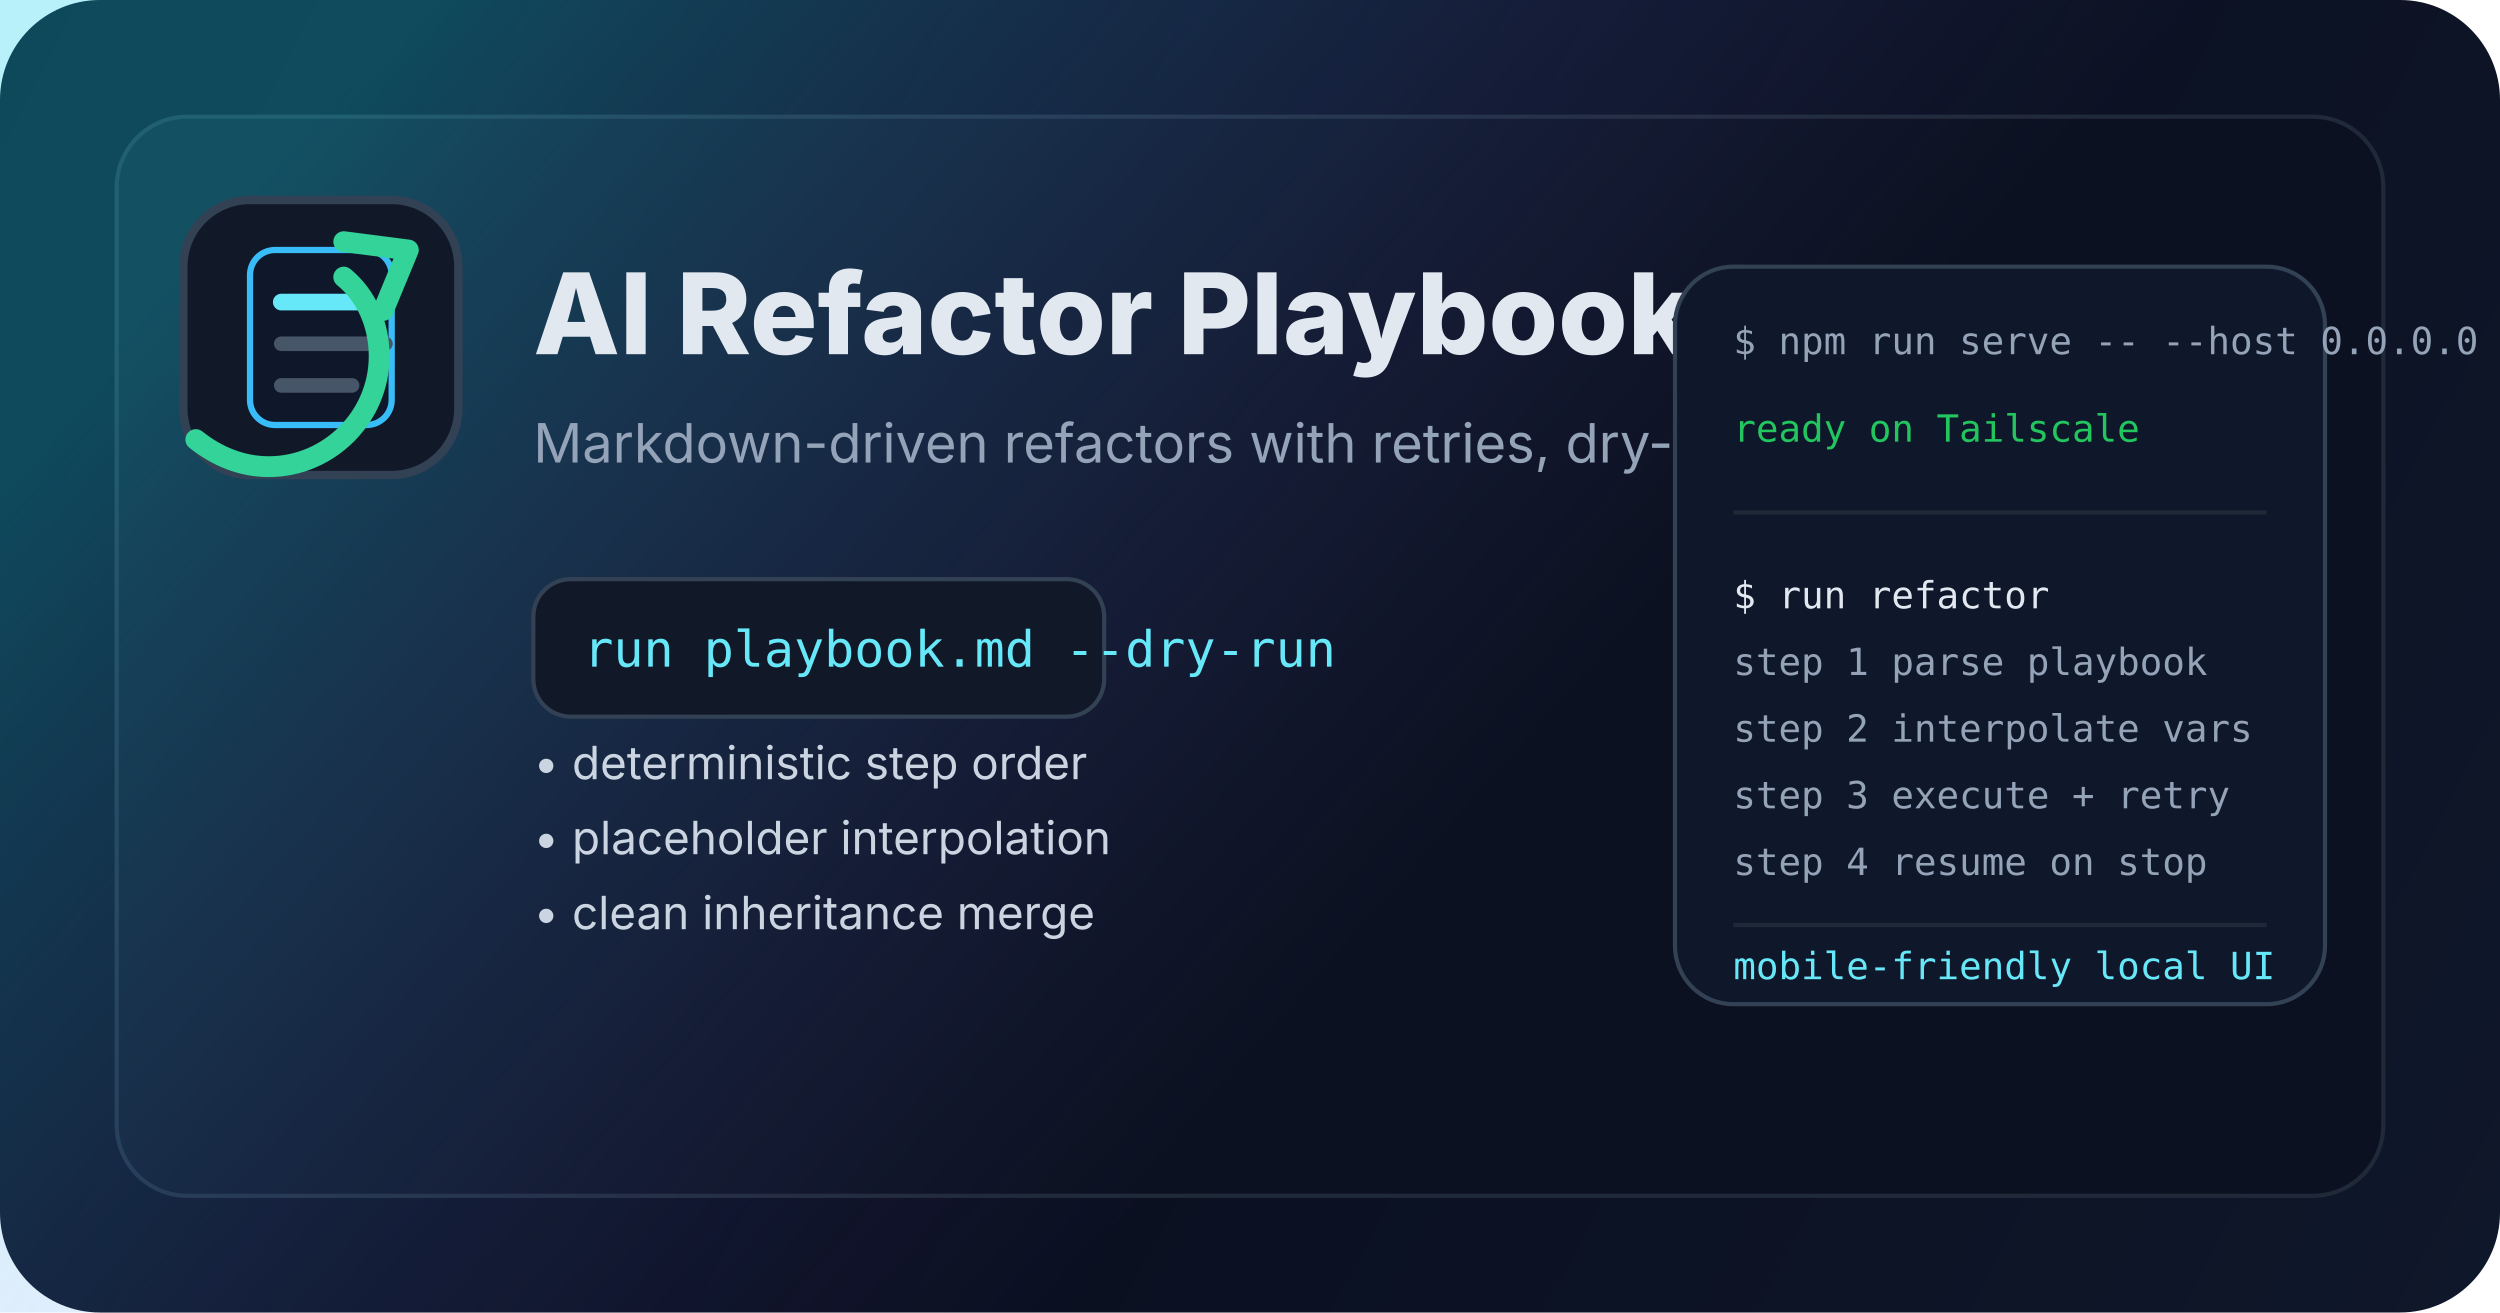
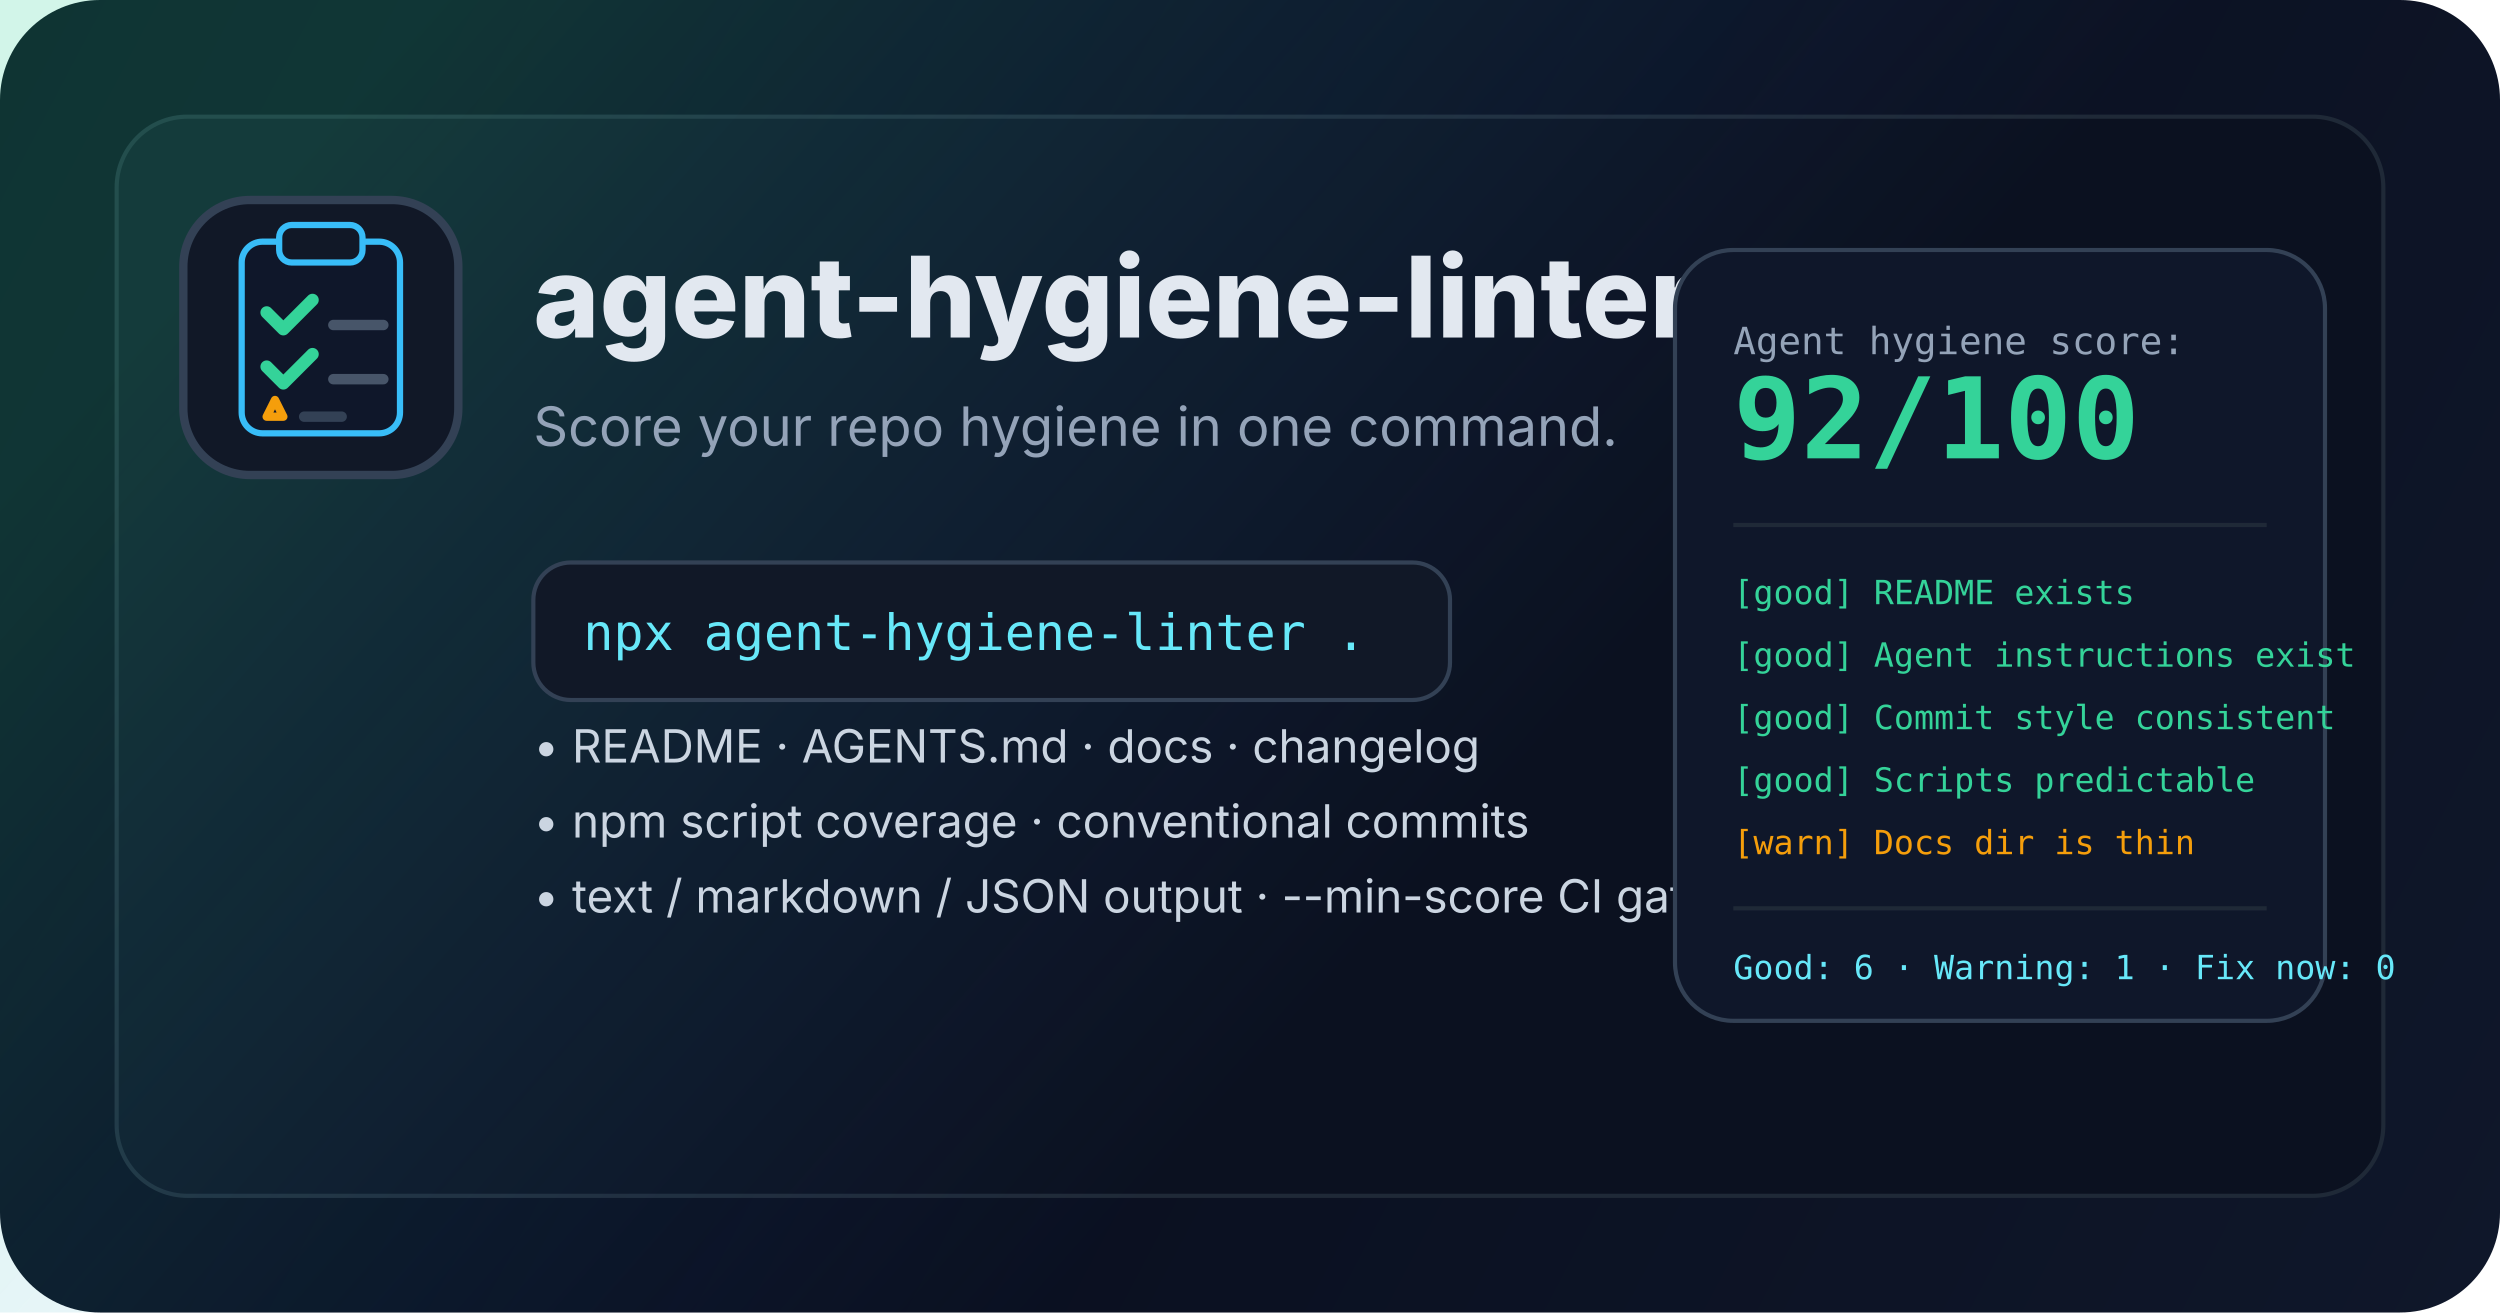
<svg xmlns="http://www.w3.org/2000/svg" width="1200" height="630" viewBox="0 0 1200 630" role="img" aria-labelledby="title desc">
  <defs>
    <linearGradient id="bg" x1="0" y1="0" x2="1200" y2="630" gradientUnits="userSpaceOnUse">
      <stop offset="0%" stop-color="#050816" />
      <stop offset="100%" stop-color="#0f172a" />
    </linearGradient>
    <linearGradient id="glow" x1="120" y1="96" x2="600" y2="520" gradientUnits="userSpaceOnUse">
-       <stop offset="0%" stop-color="#22d3ee" stop-opacity="0.32" />
-       <stop offset="100%" stop-color="#8b5cf6" stop-opacity="0" />
+       <stop offset="0%" stop-color="#34d399" stop-opacity="0.22" />
+       <stop offset="100%" stop-color="#3b82f6" stop-opacity="0" />
    </linearGradient>
    <linearGradient id="accent" x1="70" y1="80" x2="440" y2="420" gradientUnits="userSpaceOnUse">
-       <stop offset="0%" stop-color="#67e8f9" />
-       <stop offset="100%" stop-color="#8b5cf6" />
+       <stop offset="0%" stop-color="#34d399" />
+       <stop offset="100%" stop-color="#3b82f6" />
    </linearGradient>
  </defs>
  <rect width="1200" height="630" rx="48" fill="url(#bg)" />
  <rect x="56" y="56" width="1088" height="518" rx="34" fill="#0b1120" stroke="#1f2937" stroke-width="2" />
  <path d="M0 0h1200v630H0z" fill="url(#glow)" />
  <g transform="translate(88 96)">
    <rect width="132" height="132" rx="32" fill="#111827" stroke="#334155" stroke-width="4" />
-     <rect x="32" y="24" width="68" height="84" rx="12" fill="#0f172a" stroke="#38bdf8" stroke-width="3" />
-     <path d="M47 49h38" stroke="url(#accent)" stroke-width="8" stroke-linecap="round" />
-     <path d="M47 69h50" stroke="#475569" stroke-width="7" stroke-linecap="round" />
-     <path d="M47 89h34" stroke="#475569" stroke-width="7" stroke-linecap="round" />
-     <path d="M77 37c11 9 17 23 17 38 0 29-24 53-53 53-13 0-25-5-35-13" fill="none" stroke="#34d399" stroke-width="10" stroke-linecap="round" stroke-linejoin="round" />
-     <path d="M77 20l31 4-12 29" fill="none" stroke="#34d399" stroke-width="10" stroke-linecap="round" stroke-linejoin="round" />
+     <rect x="28" y="20" width="76" height="92" rx="10" fill="#0f172a" stroke="#38bdf8" stroke-width="3" />
+     <rect x="46" y="12" width="40" height="18" rx="6" fill="#111827" stroke="#38bdf8" stroke-width="3" />
+     <path d="M40 54 l8 8 l14-14" fill="none" stroke="#34d399" stroke-width="6" stroke-linecap="round" stroke-linejoin="round" />
+     <line x1="72" y1="60" x2="96" y2="60" stroke="#475569" stroke-width="5" stroke-linecap="round" />
+     <path d="M40 80 l8 8 l14-14" fill="none" stroke="#34d399" stroke-width="6" stroke-linecap="round" stroke-linejoin="round" />
+     <line x1="72" y1="86" x2="96" y2="86" stroke="#475569" stroke-width="5" stroke-linecap="round" />
+     <path d="M48 104 l-8 0 l4-8 z" fill="none" stroke="#f59e0b" stroke-width="4" stroke-linejoin="round" />
+     <line x1="58" y1="104" x2="76" y2="104" stroke="#334155" stroke-width="5" stroke-linecap="round" />
  </g>
-   <text x="256" y="170" fill="#e2e8f0" font-family="Inter, ui-sans-serif, system-ui, sans-serif" font-size="54" font-weight="800">AI Refactor Playbook Runner</text>
-   <text x="256" y="222" fill="#94a3b8" font-family="Inter, ui-sans-serif, system-ui, sans-serif" font-size="26">Markdown-driven refactors with retries, dry-run, and resume.</text>
-   <g transform="translate(256 278)">
-     <rect width="274" height="66" rx="18" fill="#111827" stroke="#334155" stroke-width="2" />
-     <text x="24" y="42" fill="#67e8f9" font-family="SFMono-Regular, Menlo, Monaco, Consolas, monospace" font-size="24">run playbook.md --dry-run</text>
+   <text x="256" y="162" fill="#e2e8f0" font-family="Inter, ui-sans-serif, system-ui, sans-serif" font-size="54" font-weight="800">agent-hygiene-linter</text>
+   <text x="256" y="214" fill="#94a3b8" font-family="Inter, ui-sans-serif, system-ui, sans-serif" font-size="26">Score your repo hygiene in one command.</text>
+   <g transform="translate(256 270)">
+     <rect width="440" height="66" rx="18" fill="#111827" stroke="#334155" stroke-width="2" />
+     <text x="24" y="42" fill="#67e8f9" font-family="SFMono-Regular, Menlo, Monaco, Consolas, monospace" font-size="24">npx agent-hygiene-linter .</text>
  </g>
-   <g transform="translate(256 374)" fill="#cbd5e1" font-family="Inter, ui-sans-serif, system-ui, sans-serif" font-size="22">
-     <text x="0" y="0">• deterministic step order</text>
-     <text x="0" y="36">• placeholder interpolation</text>
-     <text x="0" y="72">• clean inheritance merge</text>
+   <g transform="translate(256 366)" fill="#cbd5e1" font-family="Inter, ui-sans-serif, system-ui, sans-serif" font-size="22">
+     <text x="0" y="0">• README · AGENTS.md · docs · changelog</text>
+     <text x="0" y="36">• npm script coverage · conventional commits</text>
+     <text x="0" y="72">• text / markdown / JSON output · --min-score CI gate</text>
  </g>
-   <g transform="translate(804 128)">
-     <rect width="312" height="354" rx="28" fill="#0f172a" stroke="#334155" stroke-width="2" />
-     <text x="28" y="42" fill="#94a3b8" font-family="SFMono-Regular, Menlo, Monaco, Consolas, monospace" font-size="18">$ npm run serve -- --host 0.0.0.0</text>
-     <text x="28" y="84" fill="#22c55e" font-family="SFMono-Regular, Menlo, Monaco, Consolas, monospace" font-size="18">ready on Tailscale</text>
-     <path d="M28 118h256" stroke="#1f2937" stroke-width="2" />
-     <text x="28" y="164" fill="#e2e8f0" font-family="SFMono-Regular, Menlo, Monaco, Consolas, monospace" font-size="18">$ run refactor</text>
-     <text x="28" y="196" fill="#94a3b8" font-family="SFMono-Regular, Menlo, Monaco, Consolas, monospace" font-size="18">step 1  parse playbook</text>
-     <text x="28" y="228" fill="#94a3b8" font-family="SFMono-Regular, Menlo, Monaco, Consolas, monospace" font-size="18">step 2  interpolate vars</text>
-     <text x="28" y="260" fill="#94a3b8" font-family="SFMono-Regular, Menlo, Monaco, Consolas, monospace" font-size="18">step 3  execute + retry</text>
-     <text x="28" y="292" fill="#94a3b8" font-family="SFMono-Regular, Menlo, Monaco, Consolas, monospace" font-size="18">step 4  resume on stop</text>
+   <g transform="translate(804 120)">
+     <rect width="312" height="370" rx="28" fill="#0f172a" stroke="#334155" stroke-width="2" />
+     <text x="28" y="50" fill="#94a3b8" font-family="SFMono-Regular, Menlo, Monaco, Consolas, monospace" font-size="18">Agent hygiene score:</text>
+     <text x="28" y="100" fill="#34d399" font-family="SFMono-Regular, Menlo, Monaco, Consolas, monospace" font-size="54" font-weight="800">92/100</text>
+     <path d="M28 132h256" stroke="#1f2937" stroke-width="2" />
+     <text x="28" y="170" fill="#34d399" font-family="SFMono-Regular, Menlo, Monaco, Consolas, monospace" font-size="16">[good] README exists</text>
+     <text x="28" y="200" fill="#34d399" font-family="SFMono-Regular, Menlo, Monaco, Consolas, monospace" font-size="16">[good] Agent instructions exist</text>
+     <text x="28" y="230" fill="#34d399" font-family="SFMono-Regular, Menlo, Monaco, Consolas, monospace" font-size="16">[good] Commit style consistent</text>
+     <text x="28" y="260" fill="#34d399" font-family="SFMono-Regular, Menlo, Monaco, Consolas, monospace" font-size="16">[good] Scripts predictable</text>
+     <text x="28" y="290" fill="#f59e0b" font-family="SFMono-Regular, Menlo, Monaco, Consolas, monospace" font-size="16">[warn] Docs dir is thin</text>
    <path d="M28 316h256" stroke="#1f2937" stroke-width="2" />
-     <text x="28" y="342" fill="#67e8f9" font-family="SFMono-Regular, Menlo, Monaco, Consolas, monospace" font-size="18">mobile-friendly local UI</text>
+     <text x="28" y="350" fill="#67e8f9" font-family="SFMono-Regular, Menlo, Monaco, Consolas, monospace" font-size="16">Good: 6 · Warning: 1 · Fix now: 0</text>
  </g>
</svg>
